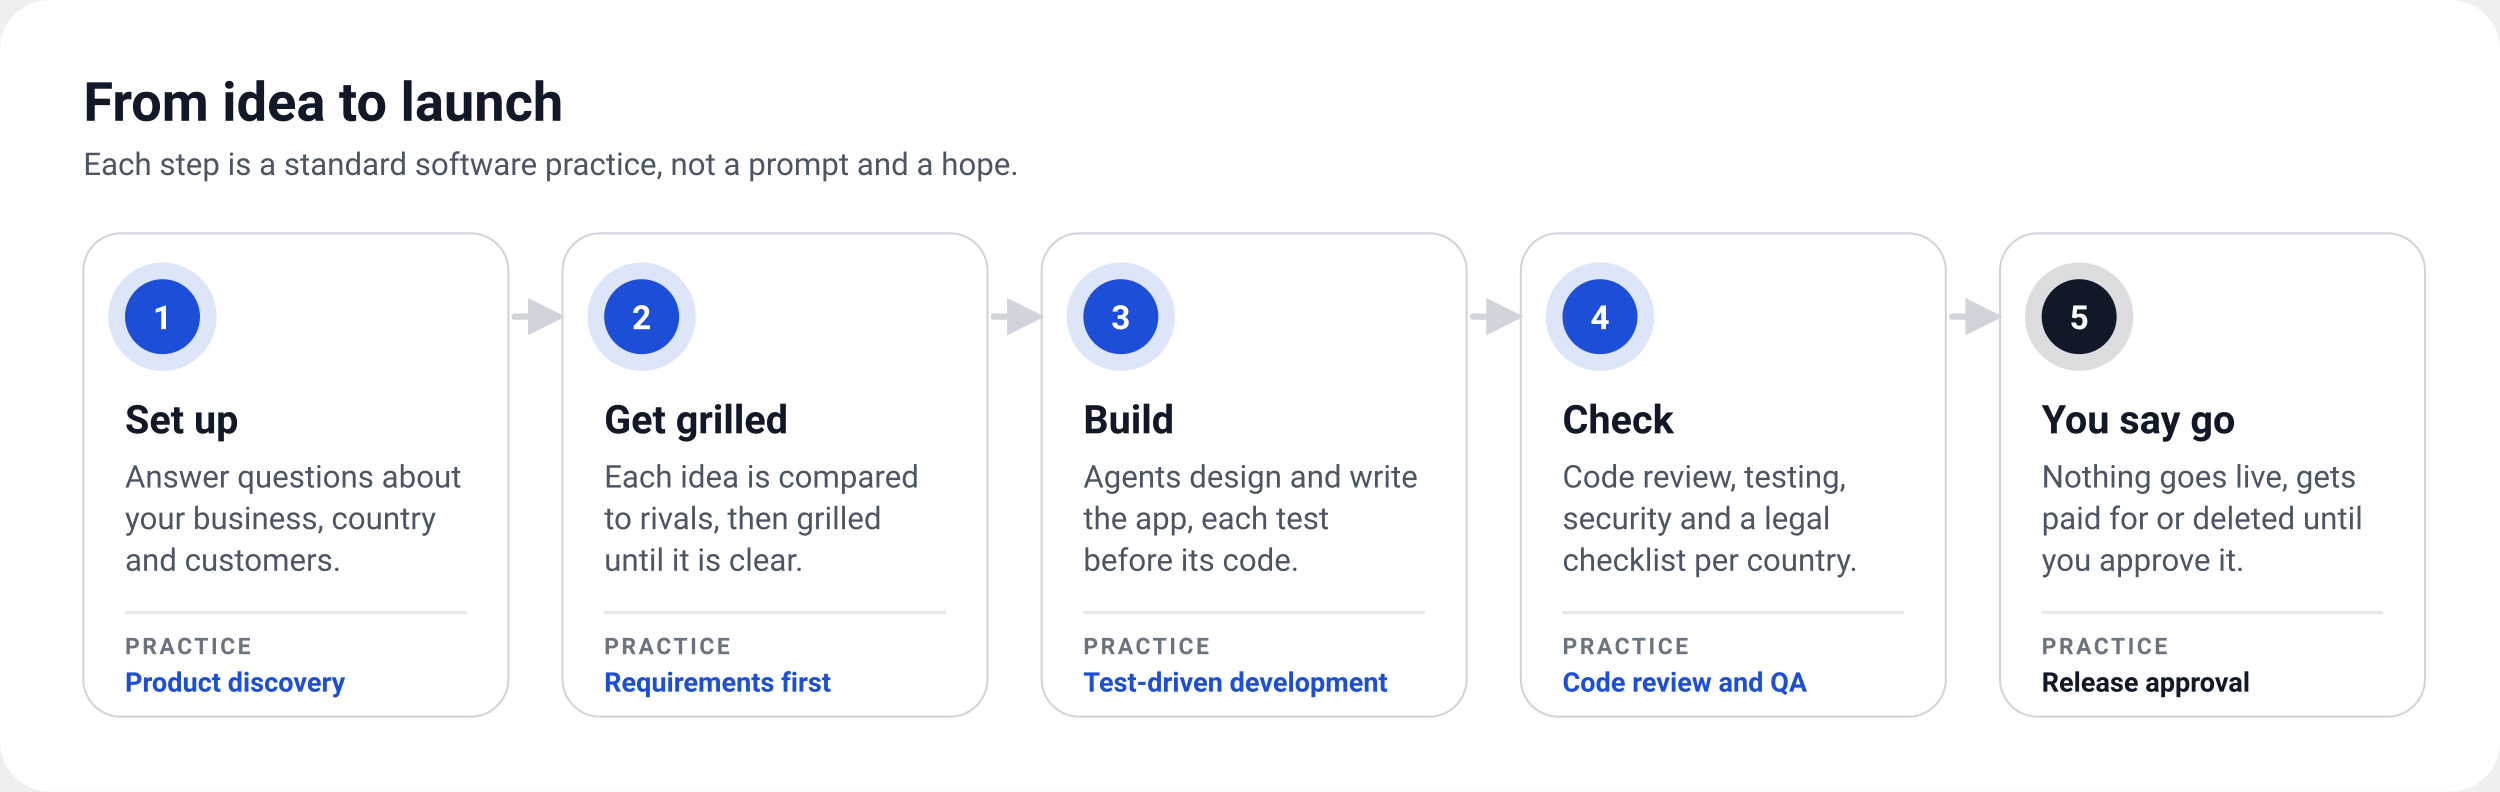
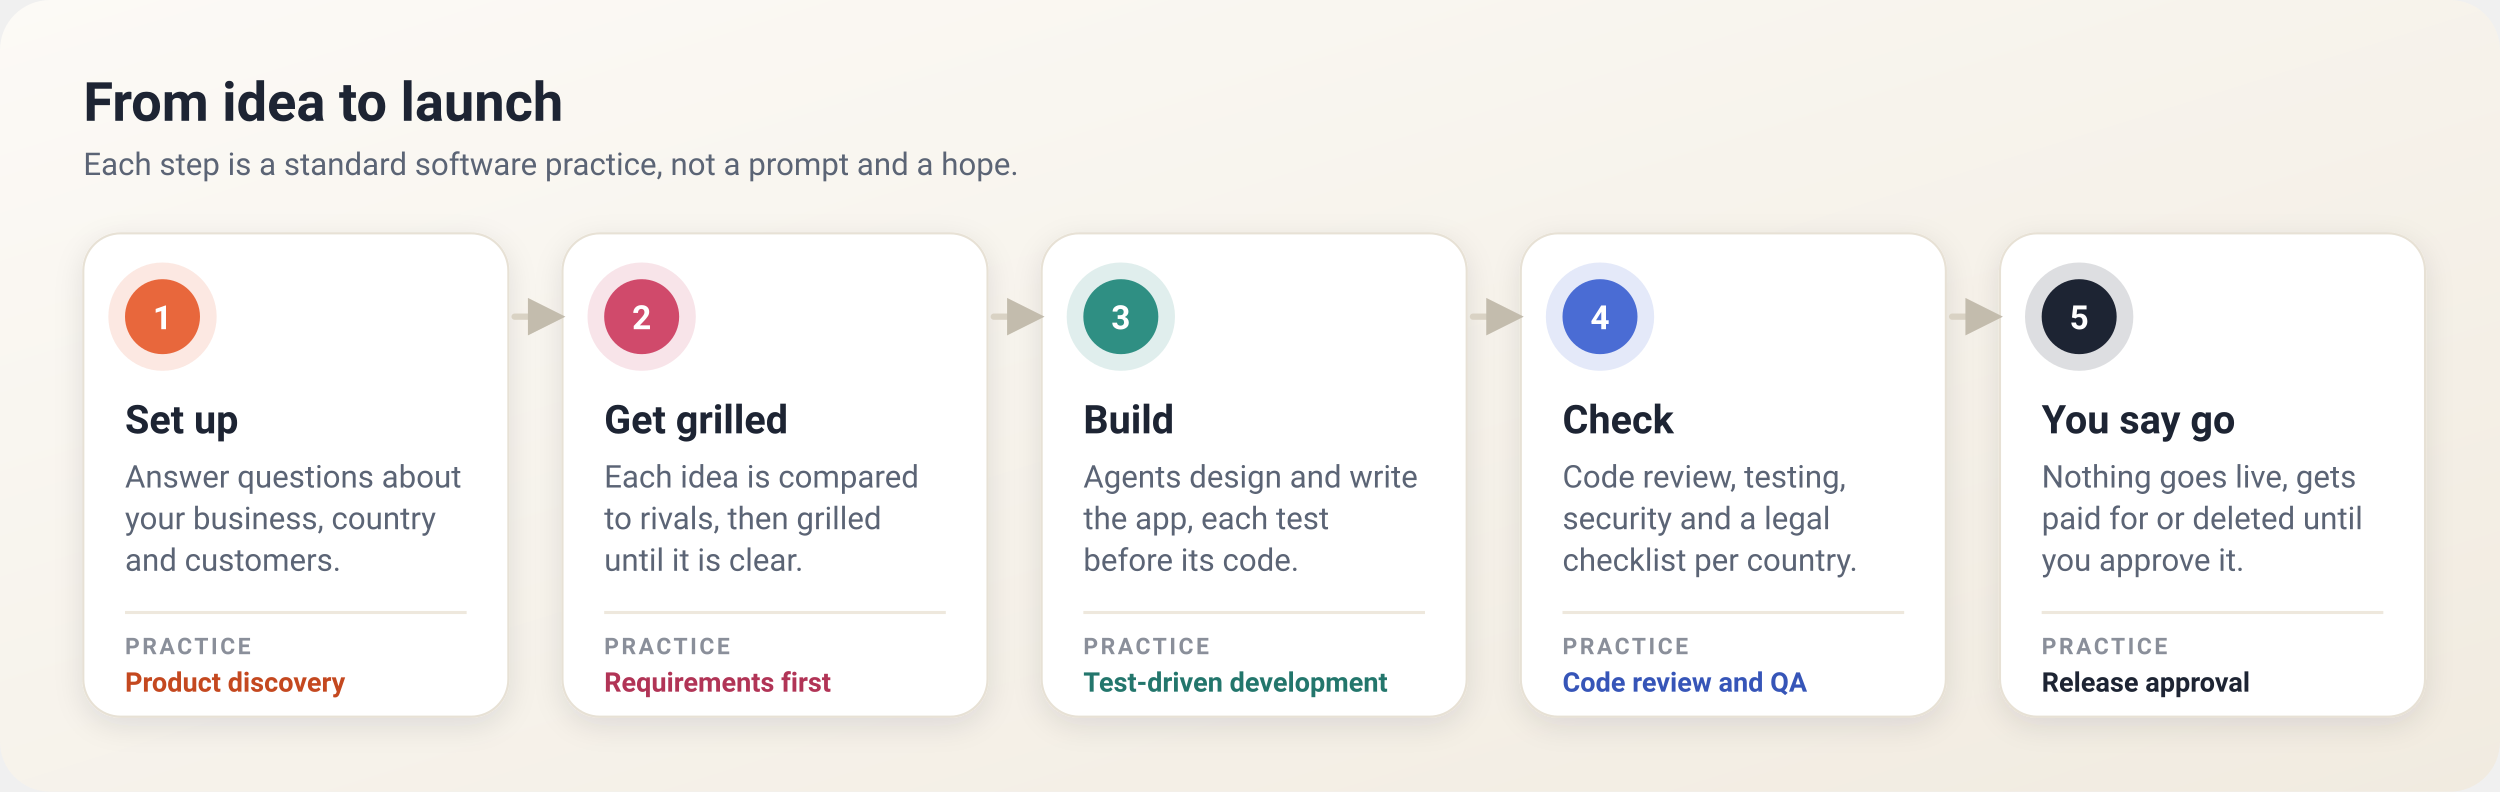
<svg xmlns="http://www.w3.org/2000/svg" viewBox="0 0 1200 380" role="img" aria-labelledby="t d">
  <style>
-     .bg1, .bg2 { stop-color: #ffffff; }
-     .ink { fill: #111827; } .soft { fill: #4b5563; }
-     .card { fill: #ffffff; stroke: #d1d5db; stroke-width: 1; } .rule { stroke: #e5e7eb; stroke-width: 1.5; }
-     .track { stroke: #d1d5db; stroke-width: 3; fill: none; stroke-linecap: round; } .head { fill: #d1d5db; }
-     .num { fill: #ffffff; } .num5 { fill: #ffffff; } .label { fill: #6b7280; }
-     .n1, .n2, .n3, .n4 { fill: #1d4ed8; } .n5 { fill: #111827; }
-     .t1, .t2, .t3, .t4 { fill: #1d4ed8; } .t5 { fill: #111827; }
+     .bg1 { stop-color: #fcfaf6; } .bg2 { stop-color: #f1ebe0; }
+     .card { fill: #ffffff; stroke: #e7e1d5; stroke-width: 1; }
+     .ink { fill: #1d2433; } .soft { fill: #5b6475; } .rule { stroke: #eee8dd; stroke-width: 1.5; }
+     .track { stroke: #d9d2c4; stroke-width: 3; fill: none; stroke-linecap: round; }
+     .head { fill: #c3bcad; } .num { fill: #ffffff; } .label { fill: #8a8f9a; }
+     .n1 { fill: #e8673c; } .n2 { fill: #d04a6b; } .n3 { fill: #2f8f83; } .n4 { fill: #4a6cd4; } .n5 { fill: #1d2433; }
+     .t1 { fill: #c4481f; } .t2 { fill: #b13456; } .t3 { fill: #23766c; } .t4 { fill: #3655b8; } .t5 { fill: #1d2433; }
    text { font-family: -apple-system, "Segoe UI", Roboto, Helvetica, Arial, sans-serif; }
-     .mono { font-family: ui-monospace, "SF Mono", Menlo, Consolas, monospace; }
    @media (prefers-color-scheme: dark) {
-       .bg1, .bg2 { stop-color: #0d1117; }
-       .ink { fill: #e6edf3; } .soft { fill: #9da7b3; }
-       .card { fill: #0d1117; stroke: #30363d; stroke-width: 1; } .rule { stroke: #21262d; stroke-width: 1.5; }
-       .track { stroke: #30363d; stroke-width: 3; fill: none; stroke-linecap: round; } .head { fill: #30363d; }
-       .num { fill: #ffffff; } .num5 { fill: #0d1117; } .label { fill: #7d8590; }
-       .n1, .n2, .n3, .n4 { fill: #2f6feb; } .n5 { fill: #e6edf3; }
-       .t1, .t2, .t3, .t4 { fill: #79b0ff; } .t5 { fill: #e6edf3; }
+       .bg1 { stop-color: #1a2131; } .bg2 { stop-color: #0e121a; }
+       .card { fill: #1f2734; stroke: #313a4a; } .ink { fill: #eef0f4; } .soft { fill: #a3abba; } .rule { stroke: #2c3544; }
+       .track { stroke: #3a4354; } .head { fill: #4a5363; } .label { fill: #7c8596; }
+       .n5 { fill: #f2efe8; } .num5 { fill: #141922; }
+       .t1 { fill: #f39a76; } .t2 { fill: #ee8aa6; } .t3 { fill: #6cc7bb; } .t4 { fill: #93abf0; } .t5 { fill: #eef0f4; }
    }
  </style>
  <defs>
    <linearGradient id="bg" x1="0" y1="0" x2="1" y2="1">
      <stop offset="0" class="bg1" />
      <stop offset="1" class="bg2" />
    </linearGradient>
    <filter id="sh" x="-20%" y="-20%" width="140%" height="150%">
      <feDropShadow dx="0" dy="4" stdDeviation="7" flood-color="#1d2433" flood-opacity="0.10" />
    </filter>
    <marker id="a" viewBox="0 0 10 10" refX="7" refY="5" markerWidth="6" markerHeight="6" orient="auto">
      <path class="head" d="M0 0 L10 5 L0 10 z" />
    </marker>
  </defs>
  <rect width="1200" height="380" rx="24" fill="url(#bg)" />
  <text class="ink" x="40" y="58" font-size="26" font-weight="700">From idea to launch</text>
  <text class="soft" x="40" y="84" font-size="15">Each step is a standard software practice, not a prompt and a hope.</text>
  <g font-size="15">
    <g transform="translate(40 112)">
-       <rect class="card" width="204" height="232" rx="18" />
+       <rect class="card" width="204" height="232" rx="18" filter="url(#sh)" />
      <circle class="n1" cx="38" cy="40" r="26" opacity="0.15" />
      <circle class="n1" cx="38" cy="40" r="18" />
      <text class="num" x="38" y="46" font-size="16" font-weight="700" text-anchor="middle">1</text>
      <text class="ink" x="20" y="96" font-size="19" font-weight="700">Set up</text>
      <text class="soft" x="20" y="122">Answer questions about</text>
      <text class="soft" x="20" y="142">your business, country</text>
      <text class="soft" x="20" y="162">and customers.</text>
      <path class="rule" d="M20 182 H184" />
      <text class="label" x="20" y="202" font-size="11" font-weight="700" letter-spacing="1.2">PRACTICE</text>
      <text class="t1" x="20" y="220" font-size="13" font-weight="700">Product discovery</text>
    </g>
    <g transform="translate(270 112)">
-       <rect class="card" width="204" height="232" rx="18" />
+       <rect class="card" width="204" height="232" rx="18" filter="url(#sh)" />
      <circle class="n2" cx="38" cy="40" r="26" opacity="0.15" />
      <circle class="n2" cx="38" cy="40" r="18" />
      <text class="num" x="38" y="46" font-size="16" font-weight="700" text-anchor="middle">2</text>
      <text class="ink" x="20" y="96" font-size="19" font-weight="700">Get grilled</text>
      <text class="soft" x="20" y="122">Each idea is compared</text>
      <text class="soft" x="20" y="142">to rivals, then grilled</text>
      <text class="soft" x="20" y="162">until it is clear.</text>
      <path class="rule" d="M20 182 H184" />
      <text class="label" x="20" y="202" font-size="11" font-weight="700" letter-spacing="1.2">PRACTICE</text>
      <text class="t2" x="20" y="220" font-size="13" font-weight="700">Requirements first</text>
    </g>
    <g transform="translate(500 112)">
-       <rect class="card" width="204" height="232" rx="18" />
+       <rect class="card" width="204" height="232" rx="18" filter="url(#sh)" />
      <circle class="n3" cx="38" cy="40" r="26" opacity="0.15" />
      <circle class="n3" cx="38" cy="40" r="18" />
      <text class="num" x="38" y="46" font-size="16" font-weight="700" text-anchor="middle">3</text>
      <text class="ink" x="20" y="96" font-size="19" font-weight="700">Build</text>
      <text class="soft" x="20" y="122">Agents design and write</text>
      <text class="soft" x="20" y="142">the app, each test</text>
      <text class="soft" x="20" y="162">before its code.</text>
      <path class="rule" d="M20 182 H184" />
      <text class="label" x="20" y="202" font-size="11" font-weight="700" letter-spacing="1.2">PRACTICE</text>
      <text class="t3" x="20" y="220" font-size="13" font-weight="700">Test-driven development</text>
    </g>
    <g transform="translate(730 112)">
-       <rect class="card" width="204" height="232" rx="18" />
+       <rect class="card" width="204" height="232" rx="18" filter="url(#sh)" />
      <circle class="n4" cx="38" cy="40" r="26" opacity="0.15" />
      <circle class="n4" cx="38" cy="40" r="18" />
      <text class="num" x="38" y="46" font-size="16" font-weight="700" text-anchor="middle">4</text>
      <text class="ink" x="20" y="96" font-size="19" font-weight="700">Check</text>
      <text class="soft" x="20" y="122">Code review, testing,</text>
      <text class="soft" x="20" y="142">security and a legal</text>
      <text class="soft" x="20" y="162">checklist per country.</text>
      <path class="rule" d="M20 182 H184" />
      <text class="label" x="20" y="202" font-size="11" font-weight="700" letter-spacing="1.2">PRACTICE</text>
      <text class="t4" x="20" y="220" font-size="13" font-weight="700">Code review and QA</text>
    </g>
    <g transform="translate(960 112)">
-       <rect class="card" width="204" height="232" rx="18" />
+       <rect class="card" width="204" height="232" rx="18" filter="url(#sh)" />
      <circle class="n5" cx="38" cy="40" r="26" opacity="0.15" />
      <circle class="n5" cx="38" cy="40" r="18" />
      <text class="num num5" x="38" y="46" font-size="16" font-weight="700" text-anchor="middle">5</text>
      <text class="ink" x="20" y="96" font-size="19" font-weight="700">You say go</text>
      <text class="soft" x="20" y="122">Nothing goes live, gets</text>
      <text class="soft" x="20" y="142">paid for or deleted until</text>
      <text class="soft" x="20" y="162">you approve it.</text>
      <path class="rule" d="M20 182 H184" />
      <text class="label" x="20" y="202" font-size="11" font-weight="700" letter-spacing="1.2">PRACTICE</text>
      <text class="t5" x="20" y="220" font-size="13" font-weight="700">Release approval</text>
    </g>
  </g>
  <g class="track" marker-end="url(#a)">
    <path d="M247 152 L266 152" />
    <path d="M477 152 L496 152" />
    <path d="M707 152 L726 152" />
    <path d="M937 152 L956 152" />
  </g>
</svg>
